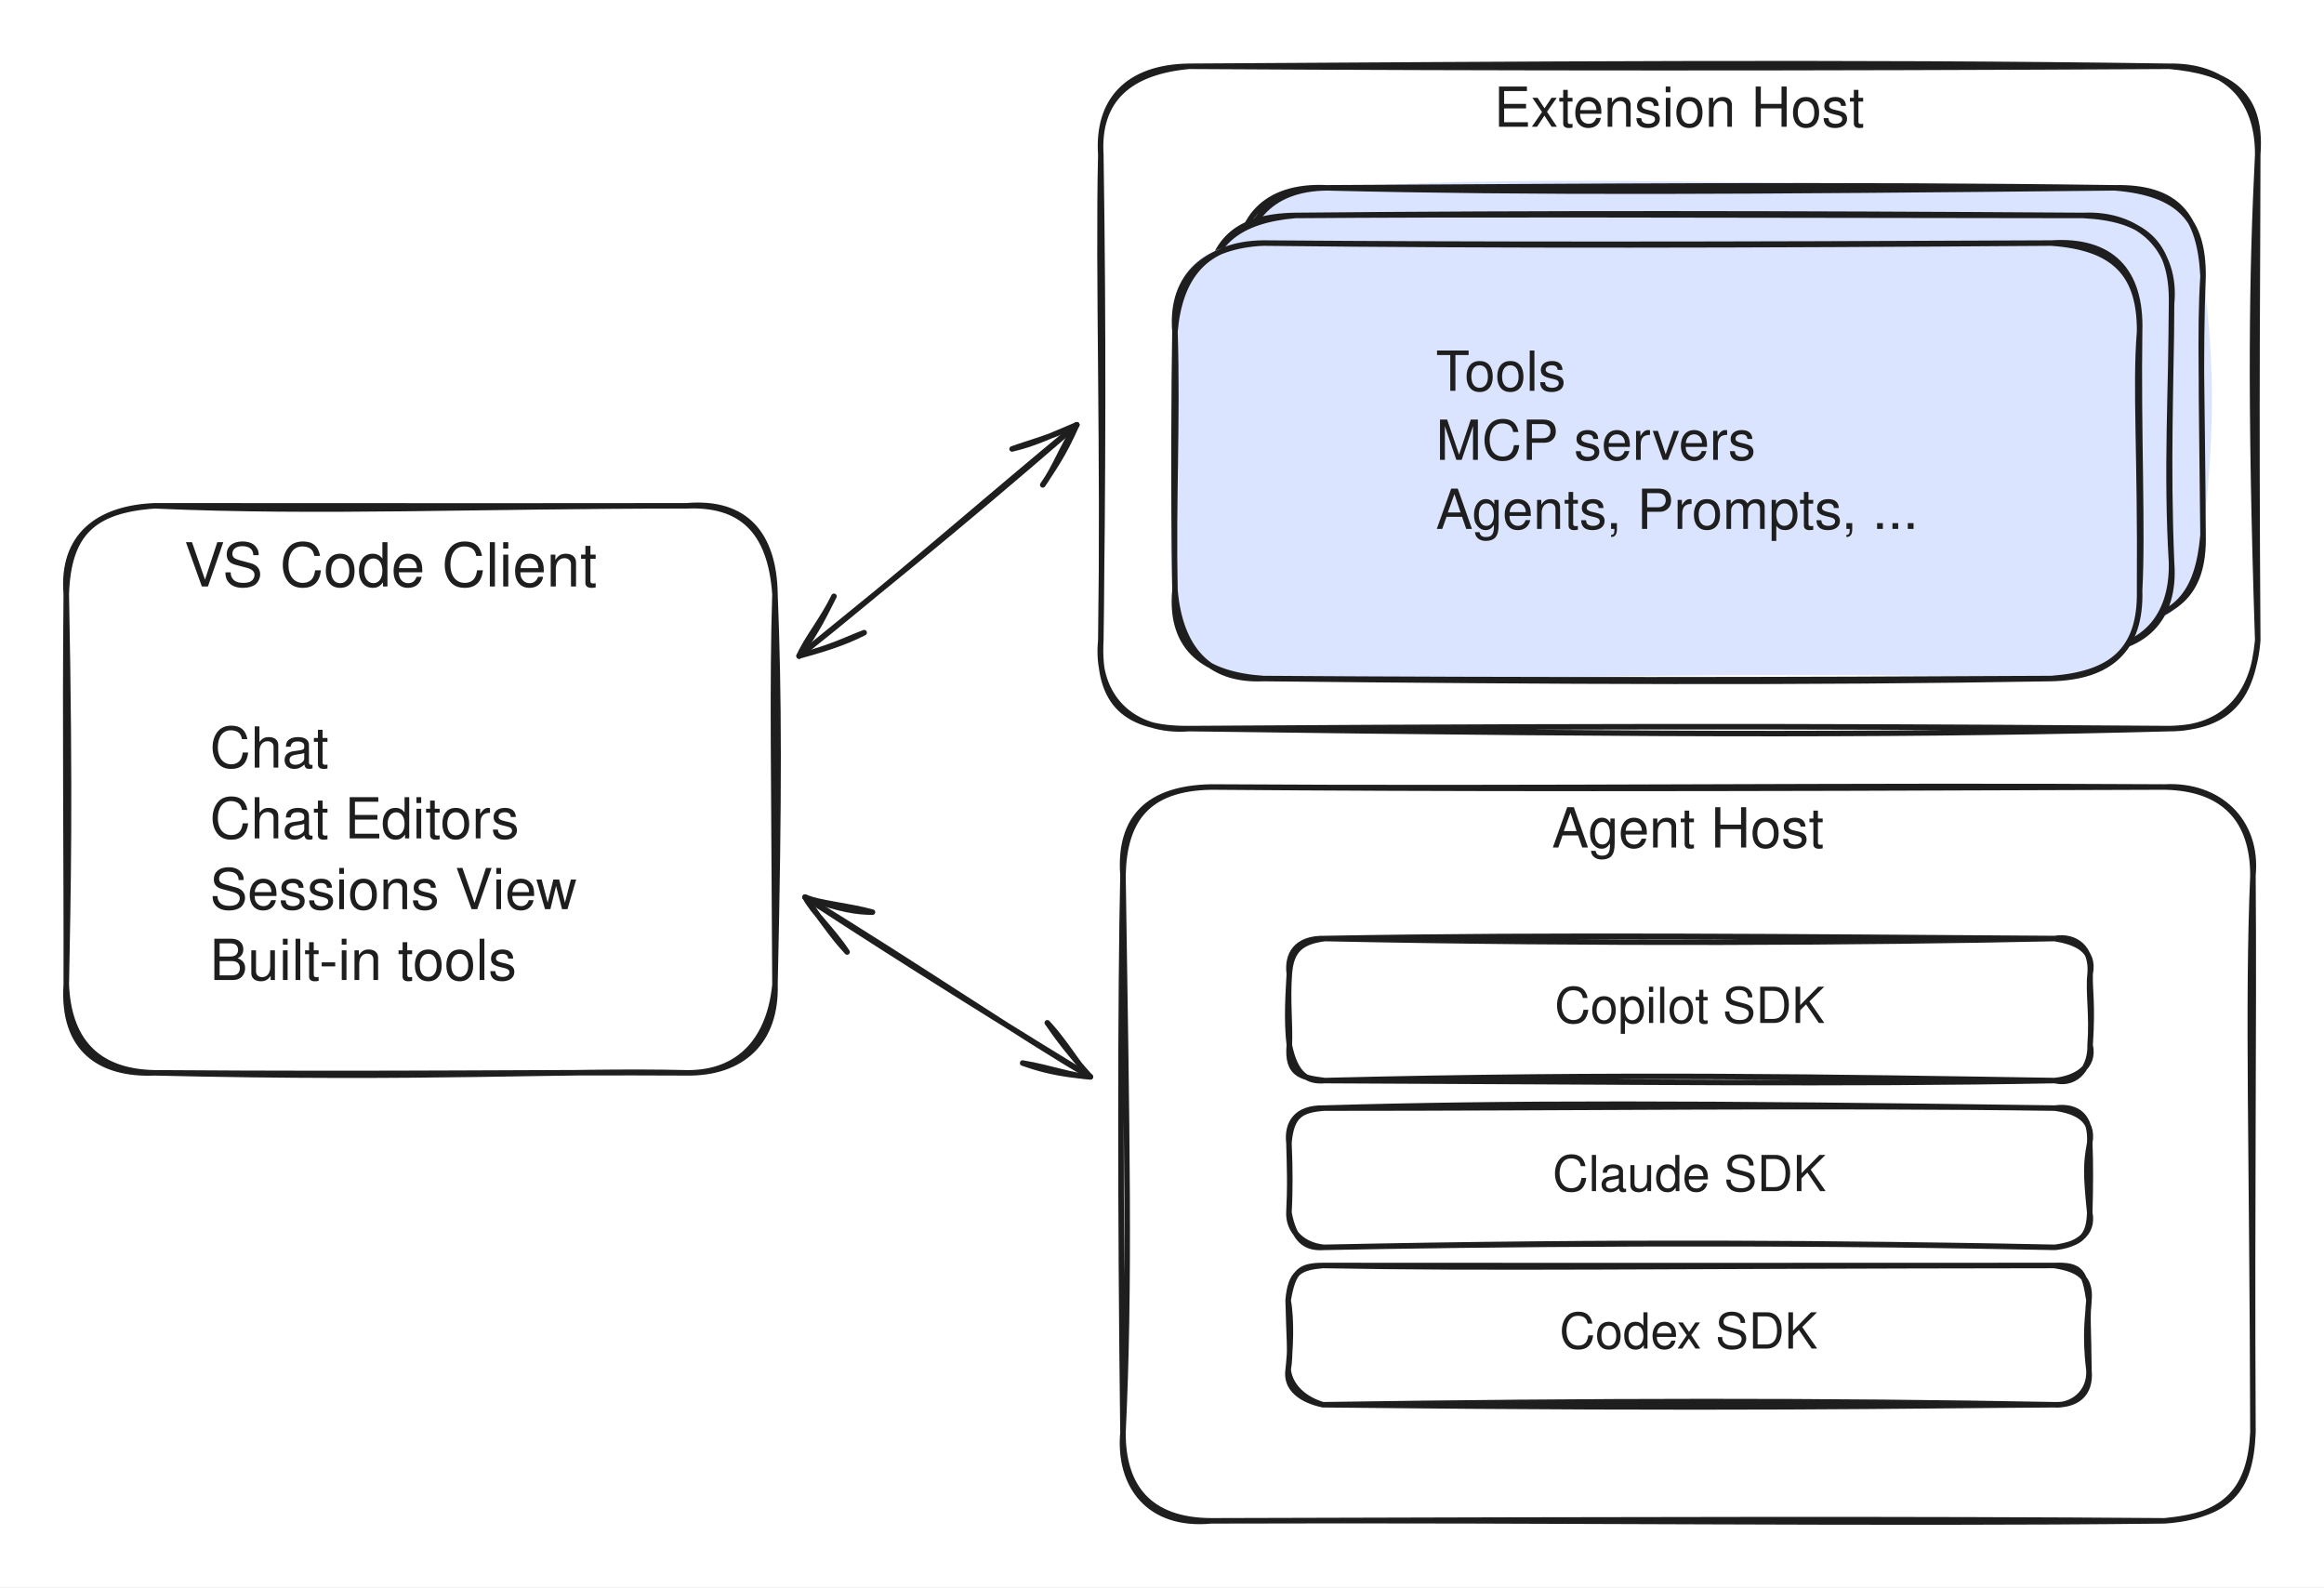
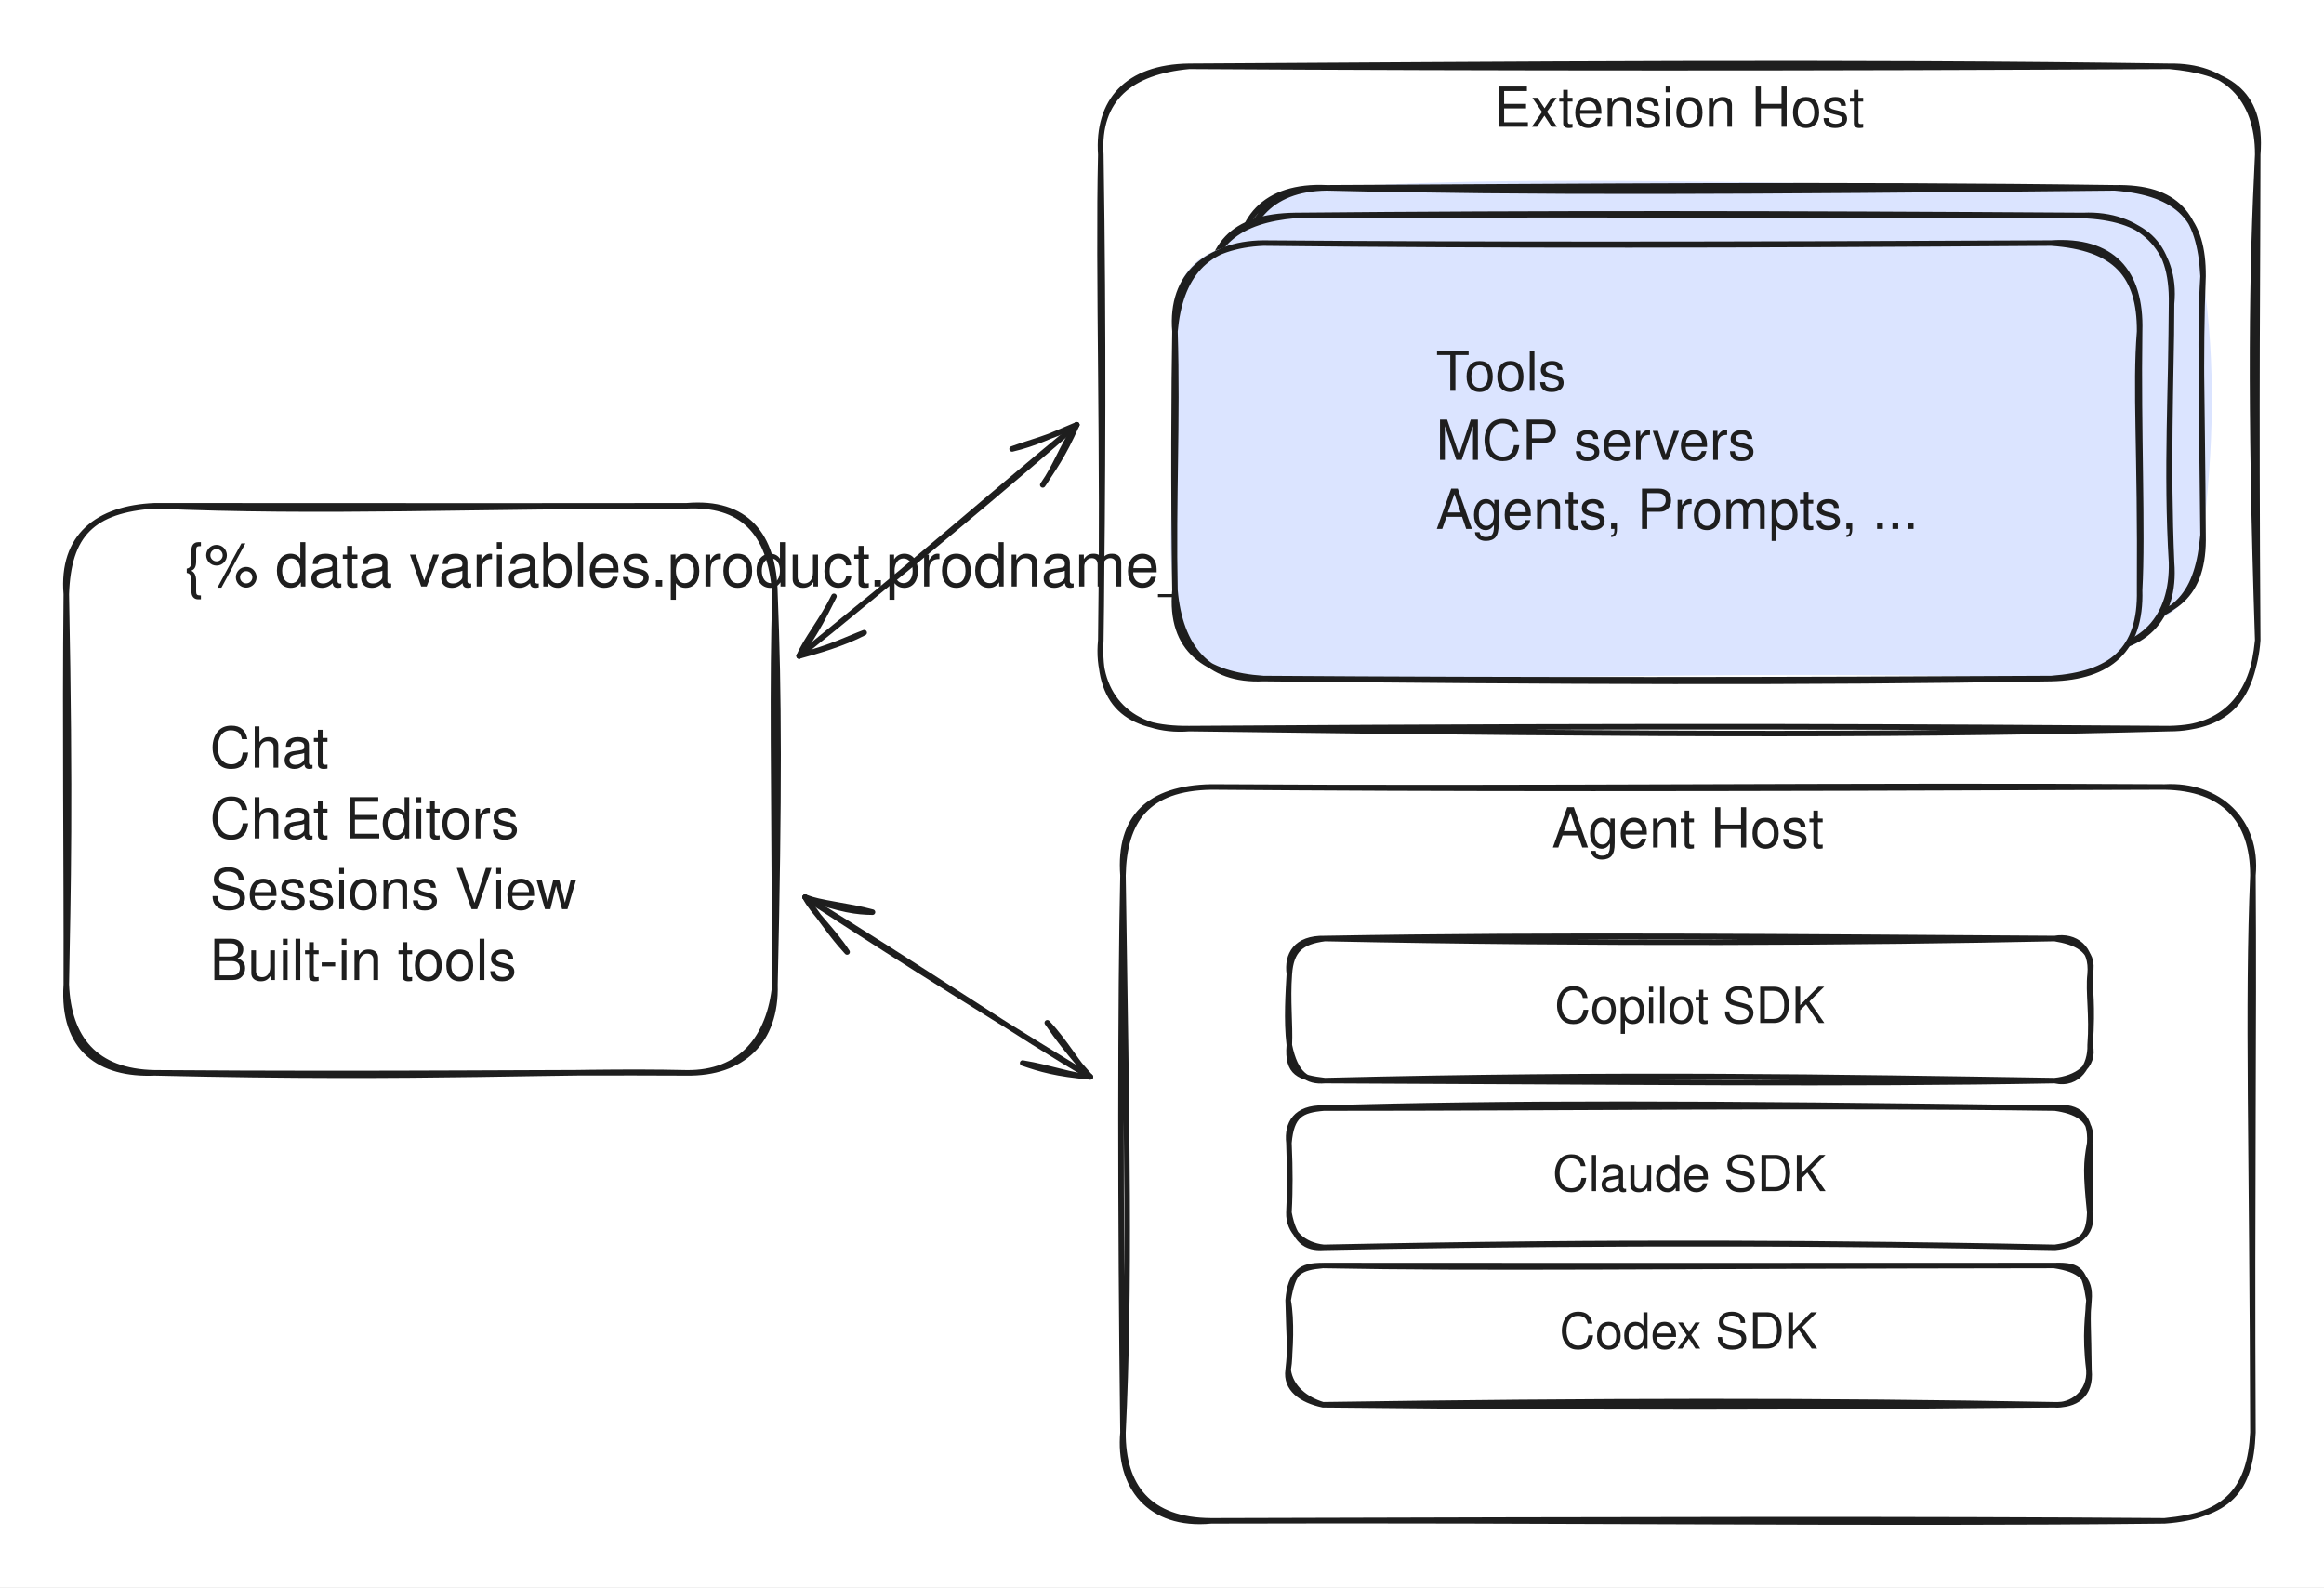
- <svg xmlns="http://www.w3.org/2000/svg" version="1.1" viewBox="0 0 841.615 574.673" width="841.615" height="574.673" role="img" aria-label="VS Code communicates with extension-host customizations and a separate Agent Host that runs Copilot, Claude, and Codex.">
+ <svg xmlns="http://www.w3.org/2000/svg" version="1.1" viewBox="0 0 841.615 574.673" width="841.615" height="574.673" role="img" aria-label="{% data variables.product.prodname_vscode_shortname %} communicates with extension-host customizations and a separate Agent Host that runs Copilot, Claude, and Codex.">
  <defs>
    <style class="style-fonts">
      </style>
  </defs>
  <rect x="0" y="0" width="841.615" height="574.673" fill="#ffffff" />
  <g stroke-linecap="round" transform="translate(398.6477 24) rotate(0 209.4838 119.9079)">
    <path d="M32 0 C166.61 -0.22, 298.22 -1.61, 386.97 0 C406.13 -3.12, 419.61 11.98, 418.97 32 C417.99 94.72, 423.57 155.95, 418.97 207.82 C418.43 228.22, 405.63 240.85, 386.97 239.82 C298.84 243.59, 207.03 241.68, 32 239.82 C11.2 242.12, 1.36 226.81, 0 207.82 C-0.81 157.29, 2.65 102.76, 0 32 C3.41 12.93, 13.87 3.1, 32 0" stroke="none" stroke-width="0" fill="#ffffff" />
    <path d="M32 0 C149.76 -0.67, 268.86 -1.74, 386.97 0 M32 0 C145.21 0.66, 256.85 0.71, 386.97 0 M386.97 0 C406.98 -0.3, 419.07 11.36, 418.97 32 M386.97 0 C407.05 1.85, 420.82 8.38, 418.97 32 M418.97 32 C416.88 73.79, 416.06 119.29, 418.97 207.82 M418.97 32 C418.95 73.98, 418.33 115.75, 418.97 207.82 M418.97 207.82 C417.54 227.49, 406.79 239.87, 386.97 239.82 M418.97 207.82 C416.93 227.94, 409.5 239.33, 386.97 239.82 M386.97 239.82 C300.99 242.13, 213.51 242.31, 32 239.82 M386.97 239.82 C301.97 239.25, 217.28 238.59, 32 239.82 M32 239.82 C9.22 240.04, -1.24 230.92, 0 207.82 M32 239.82 C11.59 241.43, -2.08 228.25, 0 207.82 M0 207.82 C1.07 141.28, -1.03 74.63, 0 32 M0 207.82 C0.7 151.25, 1.01 96.97, 0 32 M0 32 C-1.34 12.61, 9.47 0.31, 32 0 M0 32 C-1.27 11.65, 10.85 1.95, 32 0" stroke="#1e1e1e" stroke-width="2" fill="none" />
  </g>
  <g transform="translate(540.8757 29) rotate(0 67.25586 11.5)">
    <text x="67.256" y="16.9" font-family="Helvetica, Segoe UI Emoji" font-size="20px" fill="#1e1e1e" text-anchor="middle" style="white-space: pre;" direction="ltr" dominant-baseline="alphabetic">Extension Host</text>
  </g>
  <g transform="translate(76.00354 259.5837) rotate(0 67.89597 64.08575)">
    <text x="0" y="18.355" font-family="Helvetica, Segoe UI Emoji" font-size="20.507px" fill="#1e1e1e" text-anchor="start" style="white-space: pre;" direction="ltr" dominant-baseline="alphabetic">Chat</text>
    <text x="0" y="43.989" font-family="Helvetica, Segoe UI Emoji" font-size="20.507px" fill="#1e1e1e" text-anchor="start" style="white-space: pre;" direction="ltr" dominant-baseline="alphabetic">Chat Editors</text>
    <text x="0" y="69.623" font-family="Helvetica, Segoe UI Emoji" font-size="20.507px" fill="#1e1e1e" text-anchor="start" style="white-space: pre;" direction="ltr" dominant-baseline="alphabetic">Sessions View</text>
    <text x="0" y="95.257" font-family="Helvetica, Segoe UI Emoji" font-size="20.507px" fill="#1e1e1e" text-anchor="start" style="white-space: pre;" direction="ltr" dominant-baseline="alphabetic">Built-in tools</text>
    <text x="0" y="120.892" font-family="Helvetica, Segoe UI Emoji" font-size="20.507px" fill="#1e1e1e" text-anchor="start" style="white-space: pre;" direction="ltr" dominant-baseline="alphabetic" />
  </g>
  <g stroke-linecap="round">
    <g transform="translate(289.4092 237.5085) rotate(0 50.26641 -41.84384)">
      <path d="M0 0 C34.43 -27.34, 66.54 -55.63, 100.53 -83.69 M0 0 C26.79 -21.93, 53.29 -42.79, 100.53 -83.69" stroke="#1e1e1e" stroke-width="2" fill="none" />
    </g>
    <g transform="translate(289.4092 237.5085) rotate(0 50.26641 -41.84384)">
      <path d="M12.61 -21.59 C8.5 -13.15, 2.58 -6.05, 0 0 M12.61 -21.59 C9.73 -16.06, 6.93 -9.65, 0 0" stroke="#1e1e1e" stroke-width="2" fill="none" />
    </g>
    <g transform="translate(289.4092 237.5085) rotate(0 50.26641 -41.84384)">
      <path d="M23.54 -8.43 C15.82 -4.38, 6.23 -1.71, 0 0 M23.54 -8.43 C17.87 -6.29, 12.24 -3.29, 0 0" stroke="#1e1e1e" stroke-width="2" fill="none" />
    </g>
    <g transform="translate(289.4092 237.5085) rotate(0 50.26641 -41.84384)">
      <path d="M88.21 -61.94 C92.69 -68.15, 95.15 -75.63, 100.53 -83.69 M88.21 -61.94 C91.94 -67.68, 95.59 -72.49, 100.53 -83.69" stroke="#1e1e1e" stroke-width="2" fill="none" />
    </g>
    <g transform="translate(289.4092 237.5085) rotate(0 50.26641 -41.84384)">
      <path d="M77.11 -74.95 C85.26 -76.83, 91.45 -79.93, 100.53 -83.69 M77.11 -74.95 C83.67 -77.34, 90.2 -78.79, 100.53 -83.69" stroke="#1e1e1e" stroke-width="2" fill="none" />
    </g>
  </g>
  <mask />
  <g stroke-linecap="round" transform="translate(24 183.1457) rotate(0 128.3231 102.6535)">
    <path d="M32 0 C92.43 2.66, 147.65 -0.01, 224.65 0 M32 0 C74.52 -0.05, 118.89 0.13, 224.65 0 M224.65 0 C246.16 -1.85, 256.31 10.51, 256.65 32 M224.65 0 C244.15 -0.85, 255 8.76, 256.65 32 M256.65 32 C255.63 64.76, 256.27 94.32, 256.65 173.31 M256.65 32 C258.09 68.41, 258.23 103.26, 256.65 173.31 M256.65 173.31 C257.25 194.07, 244.69 205.59, 224.65 205.31 M256.65 173.31 C254.8 192.6, 244.31 205.57, 224.65 205.31 M224.65 205.31 C180.24 204.27, 132.25 207.69, 32 205.31 M224.65 205.31 C173.16 205.01, 121.61 205.97, 32 205.31 M32 205.31 C10.33 204.9, 0.81 192.72, 0 173.31 M32 205.31 C12.32 206.12, -1.54 196.88, 0 173.31 M0 173.31 C0.64 139.52, 1.48 106.95, 0 32 M0 173.31 C0.11 127.11, -0.49 81.04, 0 32 M0 32 C-1.73 11.02, 11.4 0.85, 32 0 M0 32 C0.75 10.32, 9.38 1.61, 32 0" stroke="#1e1e1e" stroke-width="2" fill="none" />
  </g>
  <g transform="translate(66.67645 192.6602) rotate(0 78.08896 13.75)">
-     <text x="0" y="19.69" font-family="Helvetica, Segoe UI Emoji" font-size="22px" fill="#1e1e1e" text-anchor="start" style="white-space: pre;" direction="ltr" dominant-baseline="alphabetic">VS Code Client</text>
+     <text x="0" y="19.69" font-family="Helvetica, Segoe UI Emoji" font-size="22px" fill="#1e1e1e" text-anchor="start" style="white-space: pre;" direction="ltr" dominant-baseline="alphabetic">{% data variables.product.prodname_vscode_shortname %} Client</text>
  </g>
  <g stroke-linecap="round" transform="translate(448.471 68.0101) rotate(0 174.668 78.84208)">
    <path d="M32 0 C97.05 -4.26, 160.05 -2.31, 317.34 0 C335.99 -0.6, 351.62 13.53, 349.34 32 C354.14 64.7, 353 94.62, 349.34 125.68 C349.51 145.25, 339.45 161.04, 317.34 157.68 C244.35 155.05, 167.39 153.03, 32 157.68 C7.5 154.81, 0.99 149.5, 0 125.68 C-0.19 96.57, 2.75 69.99, 0 32 C-3.02 13.88, 13.81 -0.03, 32 0" stroke="none" stroke-width="0" fill="#dbe4ff" />
    <path d="M32 0 C123.35 -0.45, 217.39 -1.39, 317.34 0 M32 0 C106.54 1.82, 181.55 1.39, 317.34 0 M317.34 0 C339.71 -0.42, 348.24 9.75, 349.34 32 M317.34 0 C340.93 1.88, 349.46 11.75, 349.34 32 M349.34 32 C348.18 60.66, 349.04 90.3, 349.34 125.68 M349.34 32 C348.03 52.69, 349.06 72.31, 349.34 125.68 M349.34 125.68 C347.53 146.24, 340.28 157.05, 317.34 157.68 M349.34 125.68 C349.87 147.61, 339.07 155.85, 317.34 157.68 M317.34 157.68 C223.16 157.93, 128.15 158.41, 32 157.68 M317.34 157.68 C221.22 159.9, 125.59 160.11, 32 157.68 M32 157.68 C10.82 159.38, 1.52 147.5, 0 125.68 M32 157.68 C11.97 158.75, 2.08 146.17, 0 125.68 M0 125.68 C0.92 95.46, 1.41 64.42, 0 32 M0 125.68 C1.51 99.96, 0.37 72.02, 0 32 M0 32 C-1.49 11.24, 9.74 -1.09, 32 0 M0 32 C2.03 12.64, 10.83 0.27, 32 0" stroke="#1e1e1e" stroke-width="2" fill="none" />
  </g>
  <g stroke-linecap="round" transform="translate(437.0675 78.0101) rotate(0 174.668 78.84208)">
    <path d="M32 0 C135.88 2.71, 237.72 2.07, 317.34 0 C340.95 2.86, 349.91 14.08, 349.34 32 C352.9 69.41, 351.01 98.22, 349.34 125.68 C350.12 150.38, 337.18 159.96, 317.34 157.68 C257.61 158.63, 200.23 157.25, 32 157.68 C11.66 160.17, -0.45 147.16, 0 125.68 C2.88 98.36, -2.96 77.89, 0 32 C3.14 10.64, 9 -0.15, 32 0" stroke="none" stroke-width="0" fill="#dbe4ff" />
    <path d="M32 0 C119.99 -0.84, 207.66 -0.72, 317.34 0 M32 0 C93.27 -0.46, 156.27 -0.22, 317.34 0 M317.34 0 C337.57 -0.91, 351.3 12.3, 349.34 32 M317.34 0 C338.79 1.08, 349.79 9.25, 349.34 32 M349.34 32 C349.35 61.32, 347.3 92.4, 349.34 125.68 M349.34 32 C349.16 61.86, 347.85 89.92, 349.34 125.68 M349.34 125.68 C350.94 146.38, 339.13 158.2, 317.34 157.68 M349.34 125.68 C349.74 145.19, 339.34 158.06, 317.34 157.68 M317.34 157.68 C235.11 159.64, 156.33 157.54, 32 157.68 M317.34 157.68 C203.57 158.34, 90.71 158.66, 32 157.68 M32 157.68 C12.19 158.17, 1.13 147.94, 0 125.68 M32 157.68 C12.75 156.84, 0.7 145.63, 0 125.68 M0 125.68 C0.68 106.35, -0.47 84.6, 0 32 M0 125.68 C-1.08 90.78, -1.67 56.69, 0 32 M0 32 C-0.92 9.58, 12.43 1.71, 32 0 M0 32 C0.16 10.94, 8.93 0.34, 32 0" stroke="#1e1e1e" stroke-width="2" fill="none" />
  </g>
  <g stroke-linecap="round" transform="translate(425.4994 88.0101) rotate(0 174.668 78.84208)">
    <path d="M32 0 C97.05 -0.72, 167.89 1.91, 317.34 0 C339.24 3.41, 351.6 13.87, 349.34 32 C350.48 66.4, 351.08 107.69, 349.34 125.68 C347.85 149.29, 335.11 158.74, 317.34 157.68 C216.57 154.37, 121.35 158.43, 32 157.68 C10.22 157.83, -1 146.89, 0 125.68 C-4.34 106.46, 1.82 80.77, 0 32 C-1.67 10.52, 8.43 -0.04, 32 0" stroke="none" stroke-width="0" fill="#dbe4ff" />
    <path d="M32 0 C112.24 0.63, 192.33 0.57, 317.34 0 M32 0 C118.83 0.98, 204.46 0.79, 317.34 0 M317.34 0 C340.64 1.63, 349.44 11.61, 349.34 32 M317.34 0 C339.12 -1.42, 350.03 10.01, 349.34 32 M349.34 32 C347.69 52.61, 349.69 74.87, 349.34 125.68 M349.34 32 C348.81 68, 350.52 104.45, 349.34 125.68 M349.34 125.68 C349.8 147.53, 339.02 156.09, 317.34 157.68 M349.34 125.68 C350 147.39, 338.28 157.21, 317.34 157.68 M317.34 157.68 C220.74 158.22, 124.55 158.33, 32 157.68 M317.34 157.68 C227.4 159.25, 137.93 158.79, 32 157.68 M32 157.68 C11.8 158.61, 1.81 146.28, 0 125.68 M32 157.68 C11.37 156.3, -1.99 147.43, 0 125.68 M0 125.68 C-0.7 93.04, 1 64.6, 0 32 M0 125.68 C-0.6 88.66, -0.32 50.52, 0 32 M0 32 C1.76 12.38, 10.81 0.24, 32 0 M0 32 C-1.74 11.01, 12.14 0.87, 32 0" stroke="#1e1e1e" stroke-width="2" fill="none" />
  </g>
  <g transform="translate(519.9849 123.5994) rotate(0 95.31994 37.5)">
    <text x="0" y="17.9" font-family="Helvetica, Segoe UI Emoji" font-size="20px" fill="#1e1e1e" text-anchor="start" style="white-space: pre;" direction="ltr" dominant-baseline="alphabetic">Tools</text>
    <text x="0" y="42.9" font-family="Helvetica, Segoe UI Emoji" font-size="20px" fill="#1e1e1e" text-anchor="start" style="white-space: pre;" direction="ltr" dominant-baseline="alphabetic">MCP servers</text>
    <text x="0" y="67.9" font-family="Helvetica, Segoe UI Emoji" font-size="20px" fill="#1e1e1e" text-anchor="start" style="white-space: pre;" direction="ltr" dominant-baseline="alphabetic">Agents, Prompts, ...</text>
  </g>
  <g stroke-linecap="round" transform="translate(406.6732 284.9632) rotate(0 204.6066 132.8549)">
    <path d="M32 0 C147.66 -0.89, 262.32 -1.98, 377.21 0 C398.18 1.37, 406.59 11.03, 409.21 32 C409.6 97.21, 405.99 162.83, 409.21 233.71 C407.04 258.58, 400.99 263.35, 377.21 265.71 C252.67 265.97, 124.65 268.71, 32 265.71 C10.77 264.11, 2.64 257.09, 0 233.71 C1.28 190.46, -0.72 147.2, 0 32 C2.3 7.55, 8.59 0.23, 32 0" stroke="none" stroke-width="0" fill="#ffffff" />
    <path d="M32 0 C149.48 0.75, 265.47 -0.7, 377.21 0 M32 0 C116.13 0.68, 201.45 0.69, 377.21 0 M377.21 0 C398.51 0.37, 409.2 11.76, 409.21 32 M377.21 0 C396.77 -1.06, 411.1 12.25, 409.21 32 M409.21 32 C407.19 79.57, 408.97 130.99, 409.21 233.71 M409.21 32 C409.63 87.18, 408.76 143.38, 409.21 233.71 M409.21 233.71 C408.22 253.59, 400.05 264.12, 377.21 265.71 M409.21 233.71 C408.38 255.22, 400.37 263.48, 377.21 265.71 M377.21 265.71 C270.63 266.89, 161.14 265.28, 32 265.71 M377.21 265.71 C285.47 265.02, 192.73 265.27, 32 265.71 M32 265.71 C9.29 265.63, -0.1 253.16, 0 233.71 M32 265.71 C9.44 267.88, -1.72 253.02, 0 233.71 M0 233.71 C2.58 180.61, 1.42 125.73, 0 32 M0 233.71 C-0.99 154.24, -0.95 75.66, 0 32 M0 32 C-1.53 11.01, 9.37 0.41, 32 0 M0 32 C0.41 12.19, 8.61 0.38, 32 0" stroke="#1e1e1e" stroke-width="2" fill="none" />
  </g>
  <g transform="translate(561.8071 289.9632) rotate(0 49.47266 11.5)">
    <text x="49.473" y="16.9" font-family="Helvetica, Segoe UI Emoji" font-size="20px" fill="#1e1e1e" text-anchor="middle" style="white-space: pre;" direction="ltr" dominant-baseline="alphabetic">Agent Host</text>
  </g>
  <g stroke-linecap="round" transform="translate(466.917 339.8298) rotate(0 145 25.71429)">
    <path d="M12.86 0 C103.05 -2.19, 190.31 1.79, 277.14 0 C284.06 -1.28, 287.16 2.12, 290 12.86 C292.7 21.79, 291.41 36.22, 290 38.57 C288.49 47.63, 288.38 51.54, 277.14 51.43 C207.05 54.59, 140.17 55.74, 12.86 51.43 C3.17 51.92, -2.23 49.44, 0 38.57 C0.01 34.42, -2.92 28.03, 0 12.86 C2.58 4.18, 6.04 -0.24, 12.86 0" stroke="none" stroke-width="0" fill="#ffffff" />
    <path d="M12.86 0 C110.9 2.07, 208.91 1.48, 277.14 0 M12.86 0 C96.39 -1.51, 181.8 -0.6, 277.14 0 M277.14 0 C284.55 -1.29, 290.88 3.33, 290 12.86 M277.14 0 C284.17 1.18, 291.85 3.71, 290 12.86 M290 12.86 C289.25 19.41, 290.86 27.84, 290 38.57 M290 12.86 C289.83 18.78, 290.99 23.57, 290 38.57 M290 38.57 C290.25 45.74, 285.83 53.38, 277.14 51.43 M290 38.57 C291.84 46.57, 284.72 50.67, 277.14 51.43 M277.14 51.43 C200.24 52.85, 124.93 51.86, 12.86 51.43 M277.14 51.43 C198.44 50.2, 119.98 48.76, 12.86 51.43 M12.86 51.43 C3.72 50.33, -0.89 48.91, 0 38.57 M12.86 51.43 C6.52 51.97, 2.19 49.24, 0 38.57 M0 38.57 C-1.11 29.48, -0.33 19.05, 0 12.86 M0 38.57 C0.34 31.08, -0.73 22.43, 0 12.86 M0 12.86 C0.62 4.17, 4.26 1.12, 12.86 0 M0 12.86 C-0.92 5.91, 2.31 -0.23, 12.86 0" stroke="#1e1e1e" stroke-width="2" fill="none" />
  </g>
  <g transform="translate(559.6901 354.2941) rotate(0 52.22697 11.25)">
    <text x="52.227" y="16.11" font-family="Helvetica, Segoe UI Emoji" font-size="18px" fill="#1e1e1e" text-anchor="middle" style="white-space: pre;" direction="ltr" dominant-baseline="alphabetic">Copilot SDK</text>
  </g>
  <g stroke-linecap="round" transform="translate(466.7775 401.2249) rotate(0 145 25.21205)">
    <path d="M12.61 0 C73.91 -3.89, 135.59 -4.59, 277.39 0 C289.33 2.44, 287.64 6.59, 290 12.61 C288.63 19.74, 292.8 26.01, 290 37.82 C288.4 48.86, 287.85 47.17, 277.39 50.42 C187.64 53.67, 97.89 55.1, 12.61 50.42 C1.09 48.35, 0.23 45.97, 0 37.82 C2.98 29.21, 2.16 20.57, 0 12.61 C-1.94 4.64, 1.29 -1.78, 12.61 0" stroke="none" stroke-width="0" fill="#ffffff" />
    <path d="M12.61 0 C101.79 0.02, 191.26 -1.19, 277.39 0 M12.61 0 C79.41 -1.95, 147.48 -1.82, 277.39 0 M277.39 0 C284.45 1.02, 291.61 3.7, 290 12.61 M277.39 0 C286.04 -1.12, 290.58 3.48, 290 12.61 M290 12.61 C288.67 19.86, 288.53 23.39, 290 37.82 M290 12.61 C290.33 19.67, 290.26 29.11, 290 37.82 M290 37.82 C291.6 45.73, 284.94 49.77, 277.39 50.42 M290 37.82 C289.71 45.95, 287.47 48.98, 277.39 50.42 M277.39 50.42 C199.63 48.9, 120.49 48.13, 12.61 50.42 M277.39 50.42 C172.74 48.15, 68.18 49.28, 12.61 50.42 M12.61 50.42 C6.15 50.89, 1.9 48.05, 0 37.82 M12.61 50.42 C5.35 49.69, -0.23 44.85, 0 37.82 M0 37.82 C0.39 29.08, 0.46 23.29, 0 12.61 M0 37.82 C0.54 28.53, 0.21 19.92, 0 12.61 M0 12.61 C-0.8 5.61, 2.49 -0.2, 12.61 0 M0 12.61 C0.87 2.53, 4.43 0.7, 12.61 0" stroke="#1e1e1e" stroke-width="2" fill="none" />
  </g>
  <g transform="translate(561.9626 415.1869) rotate(0 49.81498 11.25)">
    <text x="49.815" y="16.11" font-family="Helvetica, Segoe UI Emoji" font-size="18px" fill="#1e1e1e" text-anchor="middle" style="white-space: pre;" direction="ltr" dominant-baseline="alphabetic">Claude SDK</text>
  </g>
  <g stroke-linecap="round" transform="translate(466.4901 458.2143) rotate(0 145 25.21205)">
    <path d="M12.61 0 C101.52 -1.73, 192.8 0.48, 277.39 0 C284.08 -0.38, 293.22 5.1, 290 12.61 C286.88 18.34, 287.82 23.87, 290 37.82 C288.26 43.93, 285.81 52.03, 277.39 50.42 C195.07 50.18, 111.57 49.46, 12.61 50.42 C5.01 49.46, -1.58 46.72, 0 37.82 C2.06 30.48, -0.44 27.12, 0 12.61 C2.45 0.66, 6.77 0.65, 12.61 0" stroke="none" stroke-width="0" fill="#ffffff" />
    <path d="M12.61 0 C72.03 1.14, 130 0.15, 277.39 0 M12.61 0 C78.77 0.06, 144.54 0.07, 277.39 0 M277.39 0 C287.18 -0.37, 288.41 2.35, 290 12.61 M277.39 0 C286.5 1.39, 290.74 4.5, 290 12.61 M290 12.61 C289.77 17.66, 288.36 24.84, 290 37.82 M290 12.61 C289.31 18.68, 289.87 23, 290 37.82 M290 37.82 C290.89 47.17, 284.97 50.66, 277.39 50.42 M290 37.82 C290.52 46.15, 283.64 51.02, 277.39 50.42 M277.39 50.42 C220.36 50.75, 163.75 52.03, 12.61 50.42 M277.39 50.42 C194.15 48.84, 110.82 48.96, 12.61 50.42 M12.61 50.42 C4.77 48.78, -0.97 44.61, 0 37.82 M12.61 50.42 C6.38 48.56, 0.89 44.28, 0 37.82 M0 37.82 C0.82 30.4, 1.34 19.92, 0 12.61 M0 37.82 C1.07 31.47, 0.28 26.05, 0 12.61 M0 12.61 C0.84 2.28, 4.46 0.72, 12.61 0 M0 12.61 C1.79 1.95, 4.3 0.05, 12.61 0" stroke="#1e1e1e" stroke-width="2" fill="none" />
  </g>
  <g transform="translate(563.0972 472.1763) rotate(0 48.39297 11.25)">
    <text x="48.393" y="16.11" font-family="Helvetica, Segoe UI Emoji" font-size="18px" fill="#1e1e1e" text-anchor="middle" style="white-space: pre;" direction="ltr" dominant-baseline="alphabetic">Codex SDK</text>
  </g>
  <g stroke-linecap="round">
    <g transform="translate(291.5605 324.8631) rotate(0 51.63811 32.51563)">
      <path d="M0 0 C24.94 16.17, 50.21 32.5, 103.28 65.03 M0 0 C40.66 24.83, 78.87 50.96, 103.28 65.03" stroke="#1e1e1e" stroke-width="2" fill="none" />
    </g>
    <g transform="translate(291.5605 324.8631) rotate(0 51.63811 32.51563)">
      <path d="M24.41 5.42 C18.78 5.36, 13.19 4.67, 0 0 M24.41 5.42 C15.81 3.03, 5.16 2.2, 0 0" stroke="#1e1e1e" stroke-width="2" fill="none" />
    </g>
    <g transform="translate(291.5605 324.8631) rotate(0 51.63811 32.51563)">
      <path d="M15.21 19.84 C11.87 16.24, 8.5 12.06, 0 0 M15.21 19.84 C10.06 11.95, 2.92 5.6, 0 0" stroke="#1e1e1e" stroke-width="2" fill="none" />
    </g>
    <g transform="translate(291.5605 324.8631) rotate(0 51.63811 32.51563)">
      <path d="M78.78 60.05 C84.93 62.2, 91.16 64.02, 103.28 65.03 M78.78 60.05 C88.96 61.74, 97.02 64.89, 103.28 65.03" stroke="#1e1e1e" stroke-width="2" fill="none" />
    </g>
    <g transform="translate(291.5605 324.8631) rotate(0 51.63811 32.51563)">
      <path d="M87.71 45.47 C91.64 51.2, 95.72 56.54, 103.28 65.03 M87.71 45.47 C94.55 52.72, 99.19 61.45, 103.28 65.03" stroke="#1e1e1e" stroke-width="2" fill="none" />
    </g>
  </g>
  <mask />
</svg>
